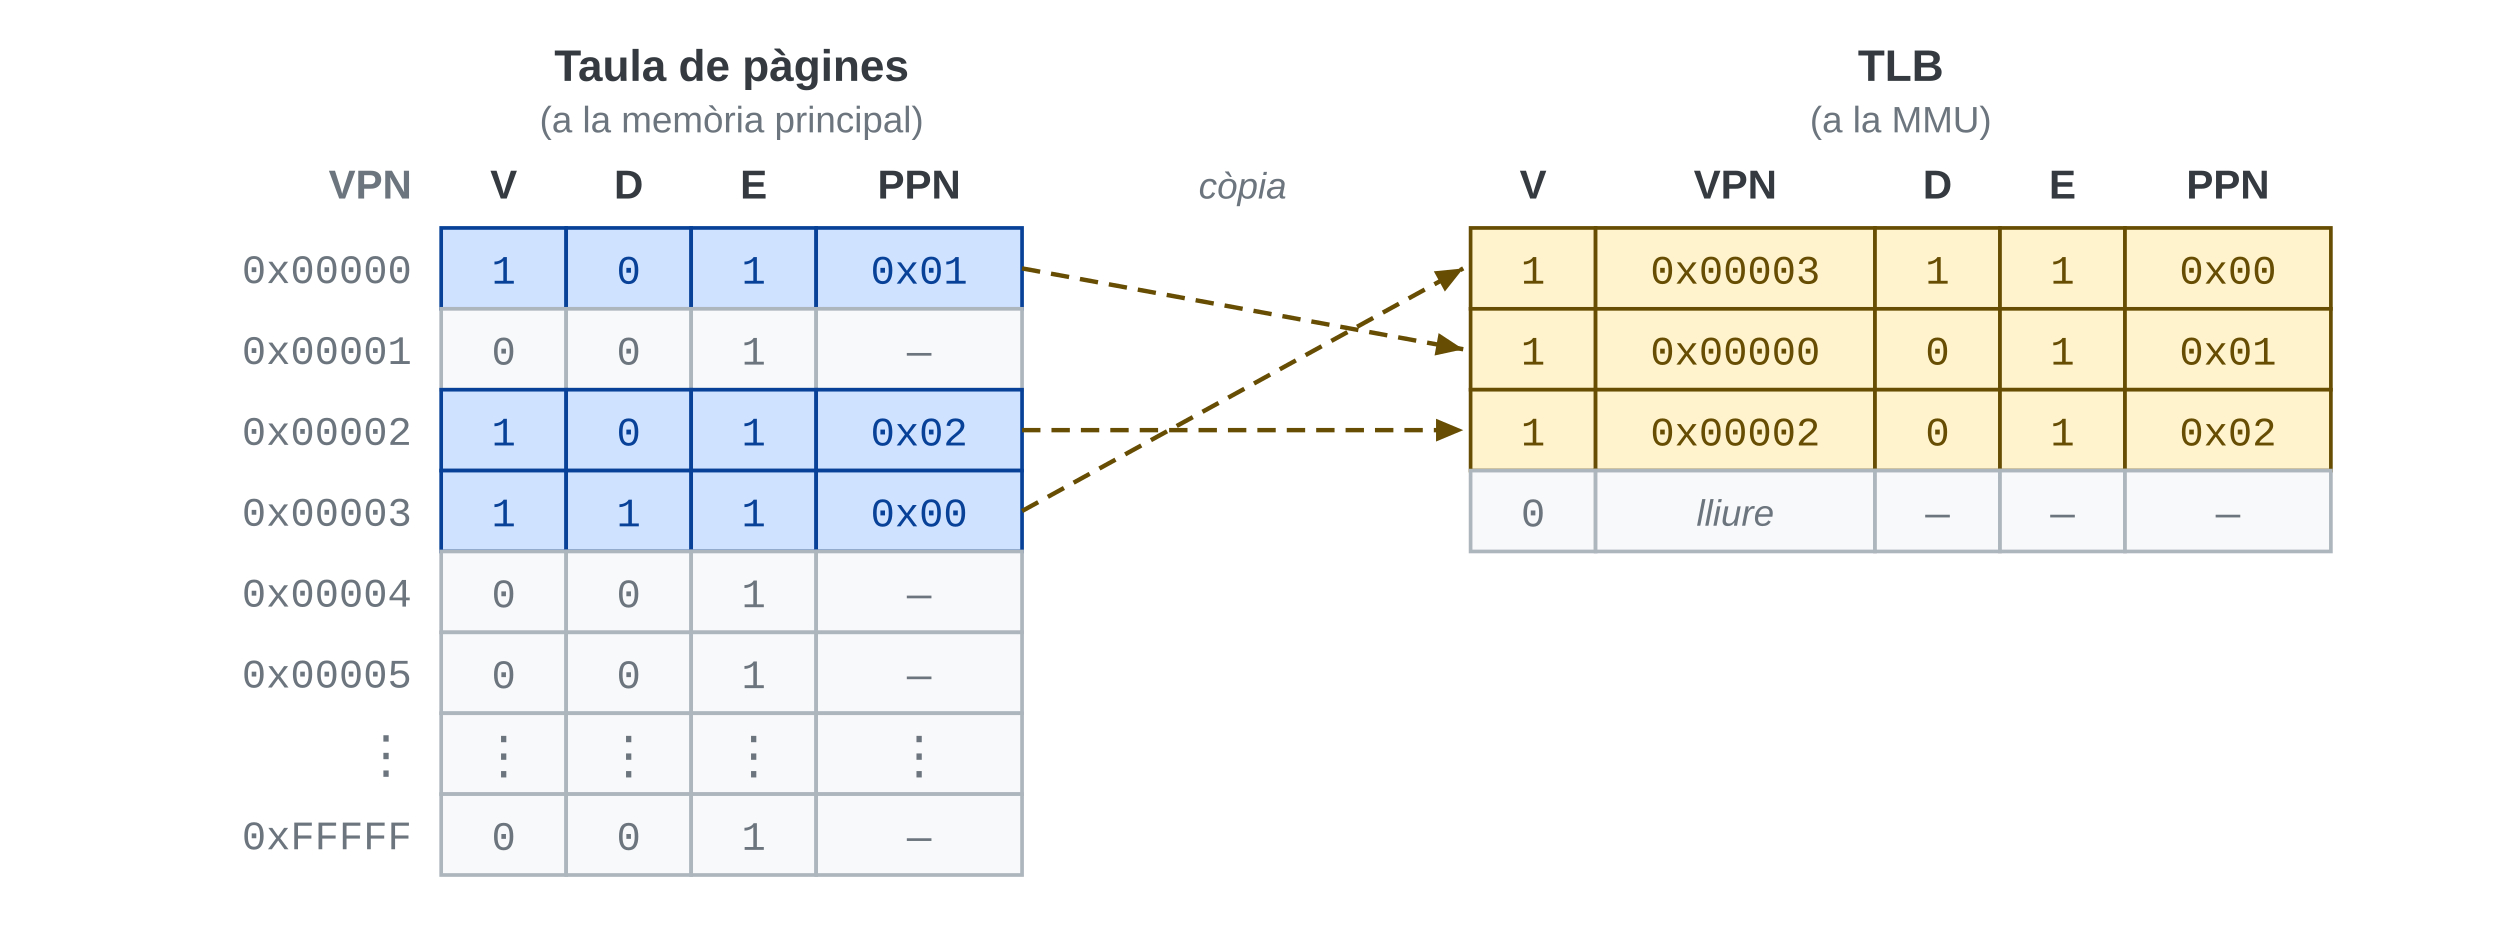
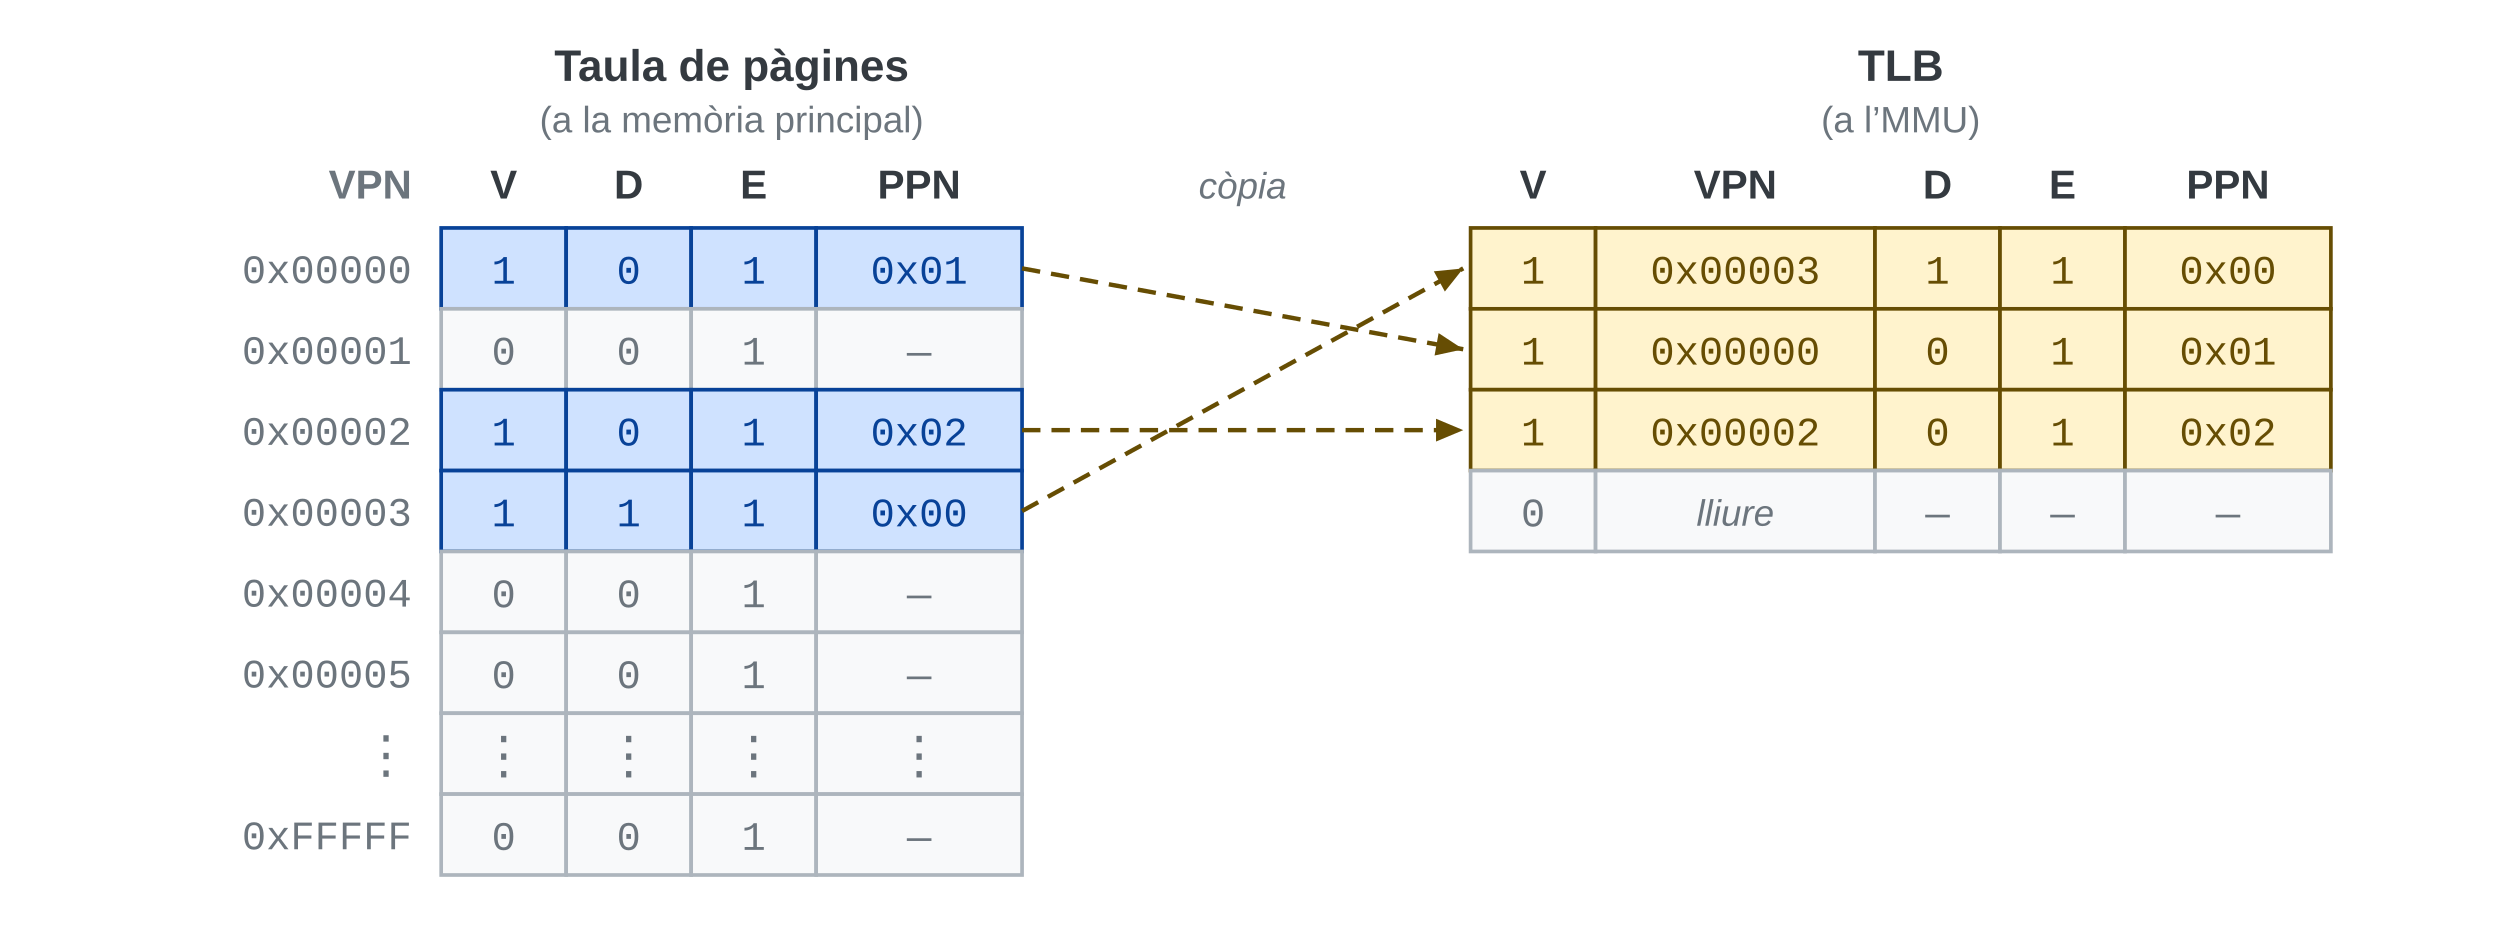
<svg xmlns="http://www.w3.org/2000/svg" width="100%" viewBox="0 0 680 258" role="img">
  <text x="112" y="54" font-family="'Liberation Sans', Arial, Helvetica, sans-serif" font-size="11" fill="#6c757d" text-anchor="end" font-weight="bold">VPN</text>
  <text x="137.0" y="54" font-family="'Liberation Sans', Arial, Helvetica, sans-serif" font-size="11" fill="#343a40" text-anchor="middle" font-weight="bold">V</text>
  <text x="171.0" y="54" font-family="'Liberation Sans', Arial, Helvetica, sans-serif" font-size="11" fill="#343a40" text-anchor="middle" font-weight="bold">D</text>
  <text x="205.0" y="54" font-family="'Liberation Sans', Arial, Helvetica, sans-serif" font-size="11" fill="#343a40" text-anchor="middle" font-weight="bold">E</text>
  <text x="250.0" y="54" font-family="'Liberation Sans', Arial, Helvetica, sans-serif" font-size="11" fill="#343a40" text-anchor="middle" font-weight="bold">PPN</text>
  <text x="112" y="77.0" font-family="'Liberation Mono', 'Courier New', Courier, monospace" font-size="11" fill="#6c757d" text-anchor="end">0x00000</text>
  <rect x="120" y="62" width="34" height="22" fill="#cfe2ff" stroke="#084298" stroke-width="1" />
  <text x="137.0" y="77.167" font-family="'Liberation Mono', 'Courier New', Courier, monospace" font-size="11" fill="#084298" text-anchor="middle">1</text>
  <rect x="154" y="62" width="34" height="22" fill="#cfe2ff" stroke="#084298" stroke-width="1" />
  <text x="171.0" y="77.167" font-family="'Liberation Mono', 'Courier New', Courier, monospace" font-size="11" fill="#084298" text-anchor="middle">0</text>
  <rect x="188" y="62" width="34" height="22" fill="#cfe2ff" stroke="#084298" stroke-width="1" />
  <text x="205.0" y="77.167" font-family="'Liberation Mono', 'Courier New', Courier, monospace" font-size="11" fill="#084298" text-anchor="middle">1</text>
  <rect x="222" y="62" width="56" height="22" fill="#cfe2ff" stroke="#084298" stroke-width="1" />
  <text x="250.0" y="77.167" font-family="'Liberation Mono', 'Courier New', Courier, monospace" font-size="11" fill="#084298" text-anchor="middle">0x01</text>
  <text x="112" y="99.0" font-family="'Liberation Mono', 'Courier New', Courier, monospace" font-size="11" fill="#6c757d" text-anchor="end">0x00001</text>
  <rect x="120" y="84" width="34" height="22" fill="#f8f9fa" stroke="#adb5bd" stroke-width="1" />
  <text x="137.0" y="99.167" font-family="'Liberation Mono', 'Courier New', Courier, monospace" font-size="11" fill="#6c757d" text-anchor="middle">0</text>
  <rect x="154" y="84" width="34" height="22" fill="#f8f9fa" stroke="#adb5bd" stroke-width="1" />
  <text x="171.0" y="99.167" font-family="'Liberation Mono', 'Courier New', Courier, monospace" font-size="11" fill="#6c757d" text-anchor="middle">0</text>
  <rect x="188" y="84" width="34" height="22" fill="#f8f9fa" stroke="#adb5bd" stroke-width="1" />
  <text x="205.0" y="99.167" font-family="'Liberation Mono', 'Courier New', Courier, monospace" font-size="11" fill="#6c757d" text-anchor="middle">1</text>
  <rect x="222" y="84" width="56" height="22" fill="#f8f9fa" stroke="#adb5bd" stroke-width="1" />
  <text x="250.0" y="99.167" font-family="'Liberation Mono', 'Courier New', Courier, monospace" font-size="11" fill="#6c757d" text-anchor="middle">—</text>
  <text x="112" y="121.0" font-family="'Liberation Mono', 'Courier New', Courier, monospace" font-size="11" fill="#6c757d" text-anchor="end">0x00002</text>
  <rect x="120" y="106" width="34" height="22" fill="#cfe2ff" stroke="#084298" stroke-width="1" />
  <text x="137.0" y="121.167" font-family="'Liberation Mono', 'Courier New', Courier, monospace" font-size="11" fill="#084298" text-anchor="middle">1</text>
  <rect x="154" y="106" width="34" height="22" fill="#cfe2ff" stroke="#084298" stroke-width="1" />
  <text x="171.0" y="121.167" font-family="'Liberation Mono', 'Courier New', Courier, monospace" font-size="11" fill="#084298" text-anchor="middle">0</text>
  <rect x="188" y="106" width="34" height="22" fill="#cfe2ff" stroke="#084298" stroke-width="1" />
  <text x="205.0" y="121.167" font-family="'Liberation Mono', 'Courier New', Courier, monospace" font-size="11" fill="#084298" text-anchor="middle">1</text>
  <rect x="222" y="106" width="56" height="22" fill="#cfe2ff" stroke="#084298" stroke-width="1" />
  <text x="250.0" y="121.167" font-family="'Liberation Mono', 'Courier New', Courier, monospace" font-size="11" fill="#084298" text-anchor="middle">0x02</text>
  <text x="112" y="143.0" font-family="'Liberation Mono', 'Courier New', Courier, monospace" font-size="11" fill="#6c757d" text-anchor="end">0x00003</text>
  <rect x="120" y="128" width="34" height="22" fill="#cfe2ff" stroke="#084298" stroke-width="1" />
  <text x="137.0" y="143.167" font-family="'Liberation Mono', 'Courier New', Courier, monospace" font-size="11" fill="#084298" text-anchor="middle">1</text>
  <rect x="154" y="128" width="34" height="22" fill="#cfe2ff" stroke="#084298" stroke-width="1" />
  <text x="171.0" y="143.167" font-family="'Liberation Mono', 'Courier New', Courier, monospace" font-size="11" fill="#084298" text-anchor="middle">1</text>
  <rect x="188" y="128" width="34" height="22" fill="#cfe2ff" stroke="#084298" stroke-width="1" />
  <text x="205.0" y="143.167" font-family="'Liberation Mono', 'Courier New', Courier, monospace" font-size="11" fill="#084298" text-anchor="middle">1</text>
  <rect x="222" y="128" width="56" height="22" fill="#cfe2ff" stroke="#084298" stroke-width="1" />
  <text x="250.0" y="143.167" font-family="'Liberation Mono', 'Courier New', Courier, monospace" font-size="11" fill="#084298" text-anchor="middle">0x00</text>
  <text x="112" y="165.0" font-family="'Liberation Mono', 'Courier New', Courier, monospace" font-size="11" fill="#6c757d" text-anchor="end">0x00004</text>
  <rect x="120" y="150" width="34" height="22" fill="#f8f9fa" stroke="#adb5bd" stroke-width="1" />
  <text x="137.0" y="165.167" font-family="'Liberation Mono', 'Courier New', Courier, monospace" font-size="11" fill="#6c757d" text-anchor="middle">0</text>
  <rect x="154" y="150" width="34" height="22" fill="#f8f9fa" stroke="#adb5bd" stroke-width="1" />
  <text x="171.0" y="165.167" font-family="'Liberation Mono', 'Courier New', Courier, monospace" font-size="11" fill="#6c757d" text-anchor="middle">0</text>
  <rect x="188" y="150" width="34" height="22" fill="#f8f9fa" stroke="#adb5bd" stroke-width="1" />
  <text x="205.0" y="165.167" font-family="'Liberation Mono', 'Courier New', Courier, monospace" font-size="11" fill="#6c757d" text-anchor="middle">1</text>
  <rect x="222" y="150" width="56" height="22" fill="#f8f9fa" stroke="#adb5bd" stroke-width="1" />
  <text x="250.0" y="165.167" font-family="'Liberation Mono', 'Courier New', Courier, monospace" font-size="11" fill="#6c757d" text-anchor="middle">—</text>
  <text x="112" y="187.0" font-family="'Liberation Mono', 'Courier New', Courier, monospace" font-size="11" fill="#6c757d" text-anchor="end">0x00005</text>
  <rect x="120" y="172" width="34" height="22" fill="#f8f9fa" stroke="#adb5bd" stroke-width="1" />
  <text x="137.0" y="187.167" font-family="'Liberation Mono', 'Courier New', Courier, monospace" font-size="11" fill="#6c757d" text-anchor="middle">0</text>
  <rect x="154" y="172" width="34" height="22" fill="#f8f9fa" stroke="#adb5bd" stroke-width="1" />
  <text x="171.0" y="187.167" font-family="'Liberation Mono', 'Courier New', Courier, monospace" font-size="11" fill="#6c757d" text-anchor="middle">0</text>
  <rect x="188" y="172" width="34" height="22" fill="#f8f9fa" stroke="#adb5bd" stroke-width="1" />
  <text x="205.0" y="187.167" font-family="'Liberation Mono', 'Courier New', Courier, monospace" font-size="11" fill="#6c757d" text-anchor="middle">1</text>
  <rect x="222" y="172" width="56" height="22" fill="#f8f9fa" stroke="#adb5bd" stroke-width="1" />
  <text x="250.0" y="187.167" font-family="'Liberation Mono', 'Courier New', Courier, monospace" font-size="11" fill="#6c757d" text-anchor="middle">—</text>
  <text x="112" y="210.0" font-family="'Liberation Sans', Arial, Helvetica, sans-serif" font-size="14" fill="#6c757d" text-anchor="end">⋮</text>
  <rect x="120" y="194" width="34" height="22" fill="#f8f9fa" stroke="#adb5bd" stroke-width="1" />
  <text x="137.0" y="210.167" font-family="'Liberation Sans', Arial, Helvetica, sans-serif" font-size="14" fill="#6c757d" text-anchor="middle">⋮</text>
  <rect x="154" y="194" width="34" height="22" fill="#f8f9fa" stroke="#adb5bd" stroke-width="1" />
  <text x="171.0" y="210.167" font-family="'Liberation Sans', Arial, Helvetica, sans-serif" font-size="14" fill="#6c757d" text-anchor="middle">⋮</text>
  <rect x="188" y="194" width="34" height="22" fill="#f8f9fa" stroke="#adb5bd" stroke-width="1" />
  <text x="205.0" y="210.167" font-family="'Liberation Sans', Arial, Helvetica, sans-serif" font-size="14" fill="#6c757d" text-anchor="middle">⋮</text>
  <rect x="222" y="194" width="56" height="22" fill="#f8f9fa" stroke="#adb5bd" stroke-width="1" />
  <text x="250.0" y="210.167" font-family="'Liberation Sans', Arial, Helvetica, sans-serif" font-size="14" fill="#6c757d" text-anchor="middle">⋮</text>
  <text x="112" y="231.0" font-family="'Liberation Mono', 'Courier New', Courier, monospace" font-size="11" fill="#6c757d" text-anchor="end">0xFFFFF</text>
  <rect x="120" y="216" width="34" height="22" fill="#f8f9fa" stroke="#adb5bd" stroke-width="1" />
  <text x="137.0" y="231.167" font-family="'Liberation Mono', 'Courier New', Courier, monospace" font-size="11" fill="#6c757d" text-anchor="middle">0</text>
  <rect x="154" y="216" width="34" height="22" fill="#f8f9fa" stroke="#adb5bd" stroke-width="1" />
  <text x="171.0" y="231.167" font-family="'Liberation Mono', 'Courier New', Courier, monospace" font-size="11" fill="#6c757d" text-anchor="middle">0</text>
  <rect x="188" y="216" width="34" height="22" fill="#f8f9fa" stroke="#adb5bd" stroke-width="1" />
  <text x="205.0" y="231.167" font-family="'Liberation Mono', 'Courier New', Courier, monospace" font-size="11" fill="#6c757d" text-anchor="middle">1</text>
  <rect x="222" y="216" width="56" height="22" fill="#f8f9fa" stroke="#adb5bd" stroke-width="1" />
  <text x="250.0" y="231.167" font-family="'Liberation Mono', 'Courier New', Courier, monospace" font-size="11" fill="#6c757d" text-anchor="middle">—</text>
  <text x="199" y="22" font-family="'Liberation Sans', Arial, Helvetica, sans-serif" font-size="12" fill="#343a40" text-anchor="middle" font-weight="bold">Taula de pàgines</text>
  <text x="199" y="36" font-family="'Liberation Sans', Arial, Helvetica, sans-serif" font-size="10" fill="#6c757d" text-anchor="middle">(a la memòria principal)</text>
  <text x="417.0" y="54" font-family="'Liberation Sans', Arial, Helvetica, sans-serif" font-size="11" fill="#343a40" text-anchor="middle" font-weight="bold">V</text>
  <text x="472.0" y="54" font-family="'Liberation Sans', Arial, Helvetica, sans-serif" font-size="11" fill="#343a40" text-anchor="middle" font-weight="bold">VPN</text>
  <text x="527.0" y="54" font-family="'Liberation Sans', Arial, Helvetica, sans-serif" font-size="11" fill="#343a40" text-anchor="middle" font-weight="bold">D</text>
  <text x="561.0" y="54" font-family="'Liberation Sans', Arial, Helvetica, sans-serif" font-size="11" fill="#343a40" text-anchor="middle" font-weight="bold">E</text>
  <text x="606.0" y="54" font-family="'Liberation Sans', Arial, Helvetica, sans-serif" font-size="11" fill="#343a40" text-anchor="middle" font-weight="bold">PPN</text>
  <rect x="400" y="62" width="34" height="22" fill="#fff3cd" stroke="#664d03" stroke-width="1" />
  <text x="417.0" y="77.167" font-family="'Liberation Mono', 'Courier New', Courier, monospace" font-size="11" fill="#664d03" text-anchor="middle">1</text>
  <rect x="434" y="62" width="76" height="22" fill="#fff3cd" stroke="#664d03" stroke-width="1" />
  <text x="472.0" y="77.167" font-family="'Liberation Mono', 'Courier New', Courier, monospace" font-size="11" fill="#664d03" text-anchor="middle">0x00003</text>
  <rect x="510" y="62" width="34" height="22" fill="#fff3cd" stroke="#664d03" stroke-width="1" />
  <text x="527.0" y="77.167" font-family="'Liberation Mono', 'Courier New', Courier, monospace" font-size="11" fill="#664d03" text-anchor="middle">1</text>
  <rect x="544" y="62" width="34" height="22" fill="#fff3cd" stroke="#664d03" stroke-width="1" />
  <text x="561.0" y="77.167" font-family="'Liberation Mono', 'Courier New', Courier, monospace" font-size="11" fill="#664d03" text-anchor="middle">1</text>
  <rect x="578" y="62" width="56" height="22" fill="#fff3cd" stroke="#664d03" stroke-width="1" />
  <text x="606.0" y="77.167" font-family="'Liberation Mono', 'Courier New', Courier, monospace" font-size="11" fill="#664d03" text-anchor="middle">0x00</text>
  <rect x="400" y="84" width="34" height="22" fill="#fff3cd" stroke="#664d03" stroke-width="1" />
  <text x="417.0" y="99.167" font-family="'Liberation Mono', 'Courier New', Courier, monospace" font-size="11" fill="#664d03" text-anchor="middle">1</text>
  <rect x="434" y="84" width="76" height="22" fill="#fff3cd" stroke="#664d03" stroke-width="1" />
  <text x="472.0" y="99.167" font-family="'Liberation Mono', 'Courier New', Courier, monospace" font-size="11" fill="#664d03" text-anchor="middle">0x00000</text>
  <rect x="510" y="84" width="34" height="22" fill="#fff3cd" stroke="#664d03" stroke-width="1" />
  <text x="527.0" y="99.167" font-family="'Liberation Mono', 'Courier New', Courier, monospace" font-size="11" fill="#664d03" text-anchor="middle">0</text>
  <rect x="544" y="84" width="34" height="22" fill="#fff3cd" stroke="#664d03" stroke-width="1" />
  <text x="561.0" y="99.167" font-family="'Liberation Mono', 'Courier New', Courier, monospace" font-size="11" fill="#664d03" text-anchor="middle">1</text>
  <rect x="578" y="84" width="56" height="22" fill="#fff3cd" stroke="#664d03" stroke-width="1" />
  <text x="606.0" y="99.167" font-family="'Liberation Mono', 'Courier New', Courier, monospace" font-size="11" fill="#664d03" text-anchor="middle">0x01</text>
  <rect x="400" y="106" width="34" height="22" fill="#fff3cd" stroke="#664d03" stroke-width="1" />
  <text x="417.0" y="121.167" font-family="'Liberation Mono', 'Courier New', Courier, monospace" font-size="11" fill="#664d03" text-anchor="middle">1</text>
  <rect x="434" y="106" width="76" height="22" fill="#fff3cd" stroke="#664d03" stroke-width="1" />
  <text x="472.0" y="121.167" font-family="'Liberation Mono', 'Courier New', Courier, monospace" font-size="11" fill="#664d03" text-anchor="middle">0x00002</text>
  <rect x="510" y="106" width="34" height="22" fill="#fff3cd" stroke="#664d03" stroke-width="1" />
  <text x="527.0" y="121.167" font-family="'Liberation Mono', 'Courier New', Courier, monospace" font-size="11" fill="#664d03" text-anchor="middle">0</text>
  <rect x="544" y="106" width="34" height="22" fill="#fff3cd" stroke="#664d03" stroke-width="1" />
  <text x="561.0" y="121.167" font-family="'Liberation Mono', 'Courier New', Courier, monospace" font-size="11" fill="#664d03" text-anchor="middle">1</text>
  <rect x="578" y="106" width="56" height="22" fill="#fff3cd" stroke="#664d03" stroke-width="1" />
  <text x="606.0" y="121.167" font-family="'Liberation Mono', 'Courier New', Courier, monospace" font-size="11" fill="#664d03" text-anchor="middle">0x02</text>
  <rect x="400" y="128" width="34" height="22" fill="#f8f9fa" stroke="#adb5bd" stroke-width="1" />
  <text x="417.0" y="143.167" font-family="'Liberation Mono', 'Courier New', Courier, monospace" font-size="11" fill="#6c757d" text-anchor="middle">0</text>
  <rect x="434" y="128" width="76" height="22" fill="#f8f9fa" stroke="#adb5bd" stroke-width="1" />
  <rect x="510" y="128" width="34" height="22" fill="#f8f9fa" stroke="#adb5bd" stroke-width="1" />
  <text x="527.0" y="143.167" font-family="'Liberation Mono', 'Courier New', Courier, monospace" font-size="11" fill="#6c757d" text-anchor="middle">—</text>
  <rect x="544" y="128" width="34" height="22" fill="#f8f9fa" stroke="#adb5bd" stroke-width="1" />
  <text x="561.0" y="143.167" font-family="'Liberation Mono', 'Courier New', Courier, monospace" font-size="11" fill="#6c757d" text-anchor="middle">—</text>
  <rect x="578" y="128" width="56" height="22" fill="#f8f9fa" stroke="#adb5bd" stroke-width="1" />
  <text x="606.0" y="143.167" font-family="'Liberation Mono', 'Courier New', Courier, monospace" font-size="11" fill="#6c757d" text-anchor="middle">—</text>
  <text x="517" y="22" font-family="'Liberation Sans', Arial, Helvetica, sans-serif" font-size="12" fill="#343a40" text-anchor="middle" font-weight="bold">TLB</text>
-   <text x="517" y="36" font-family="'Liberation Sans', Arial, Helvetica, sans-serif" font-size="10" fill="#6c757d" text-anchor="middle">(a la MMU)</text>
+   <text x="517" y="36" font-family="'Liberation Sans', Arial, Helvetica, sans-serif" font-size="10" fill="#6c757d" text-anchor="middle">(a l’MMU)</text>
  <text x="472" y="143" font-family="'Liberation Sans', Arial, Helvetica, sans-serif" font-size="10" fill="#6c757d" text-anchor="middle" font-style="italic">lliure</text>
  <polyline points="278,139 398,73" fill="none" stroke="#664d03" stroke-width="1.2" stroke-linejoin="round" stroke-dasharray="5,3" />
  <polygon points="398,73 393.0,79.3 390.0,73.8" fill="#664d03" />
  <polyline points="278,73 398,95" fill="none" stroke="#664d03" stroke-width="1.2" stroke-linejoin="round" stroke-dasharray="5,3" />
  <polygon points="398,95 390.2,96.7 391.3,90.6" fill="#664d03" />
  <polyline points="278,117 398,117" fill="none" stroke="#664d03" stroke-width="1.2" stroke-linejoin="round" stroke-dasharray="5,3" />
  <polygon points="398,117 390.6,120.1 390.6,113.9" fill="#664d03" />
  <text x="338.0" y="54" font-family="'Liberation Sans', Arial, Helvetica, sans-serif" font-size="10" fill="#6c757d" text-anchor="middle" font-style="italic">còpia</text>
</svg>
